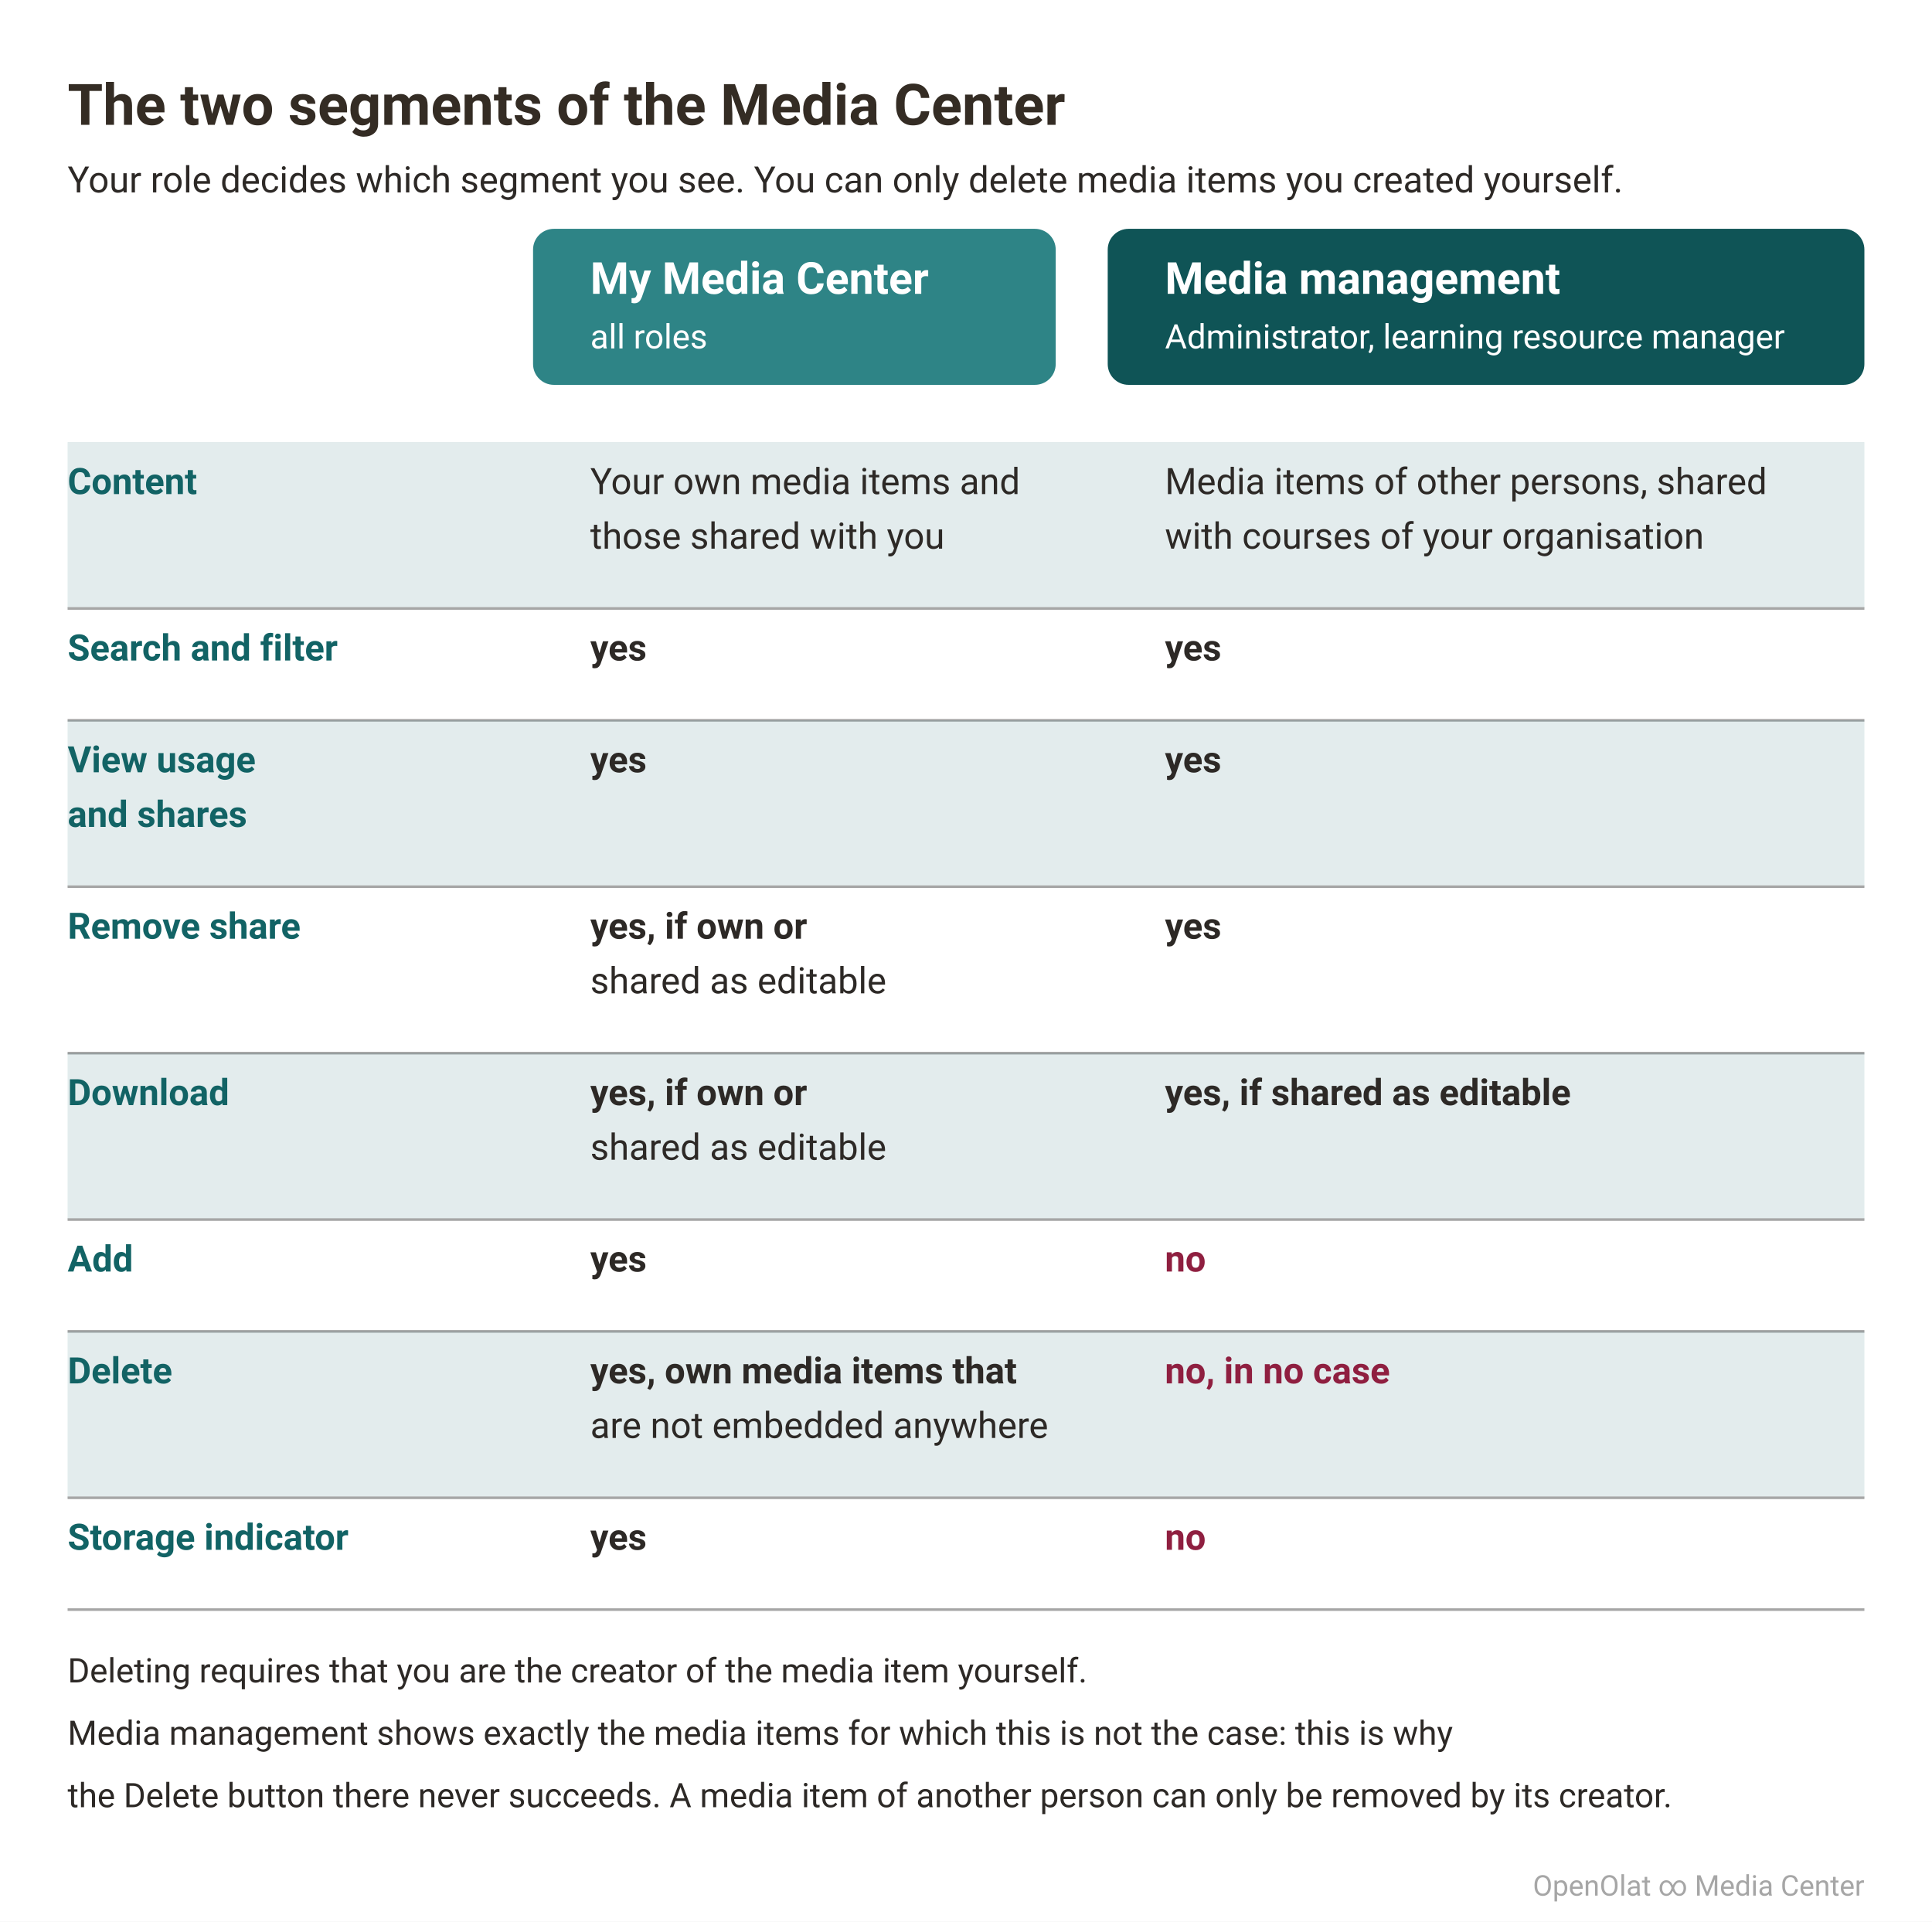
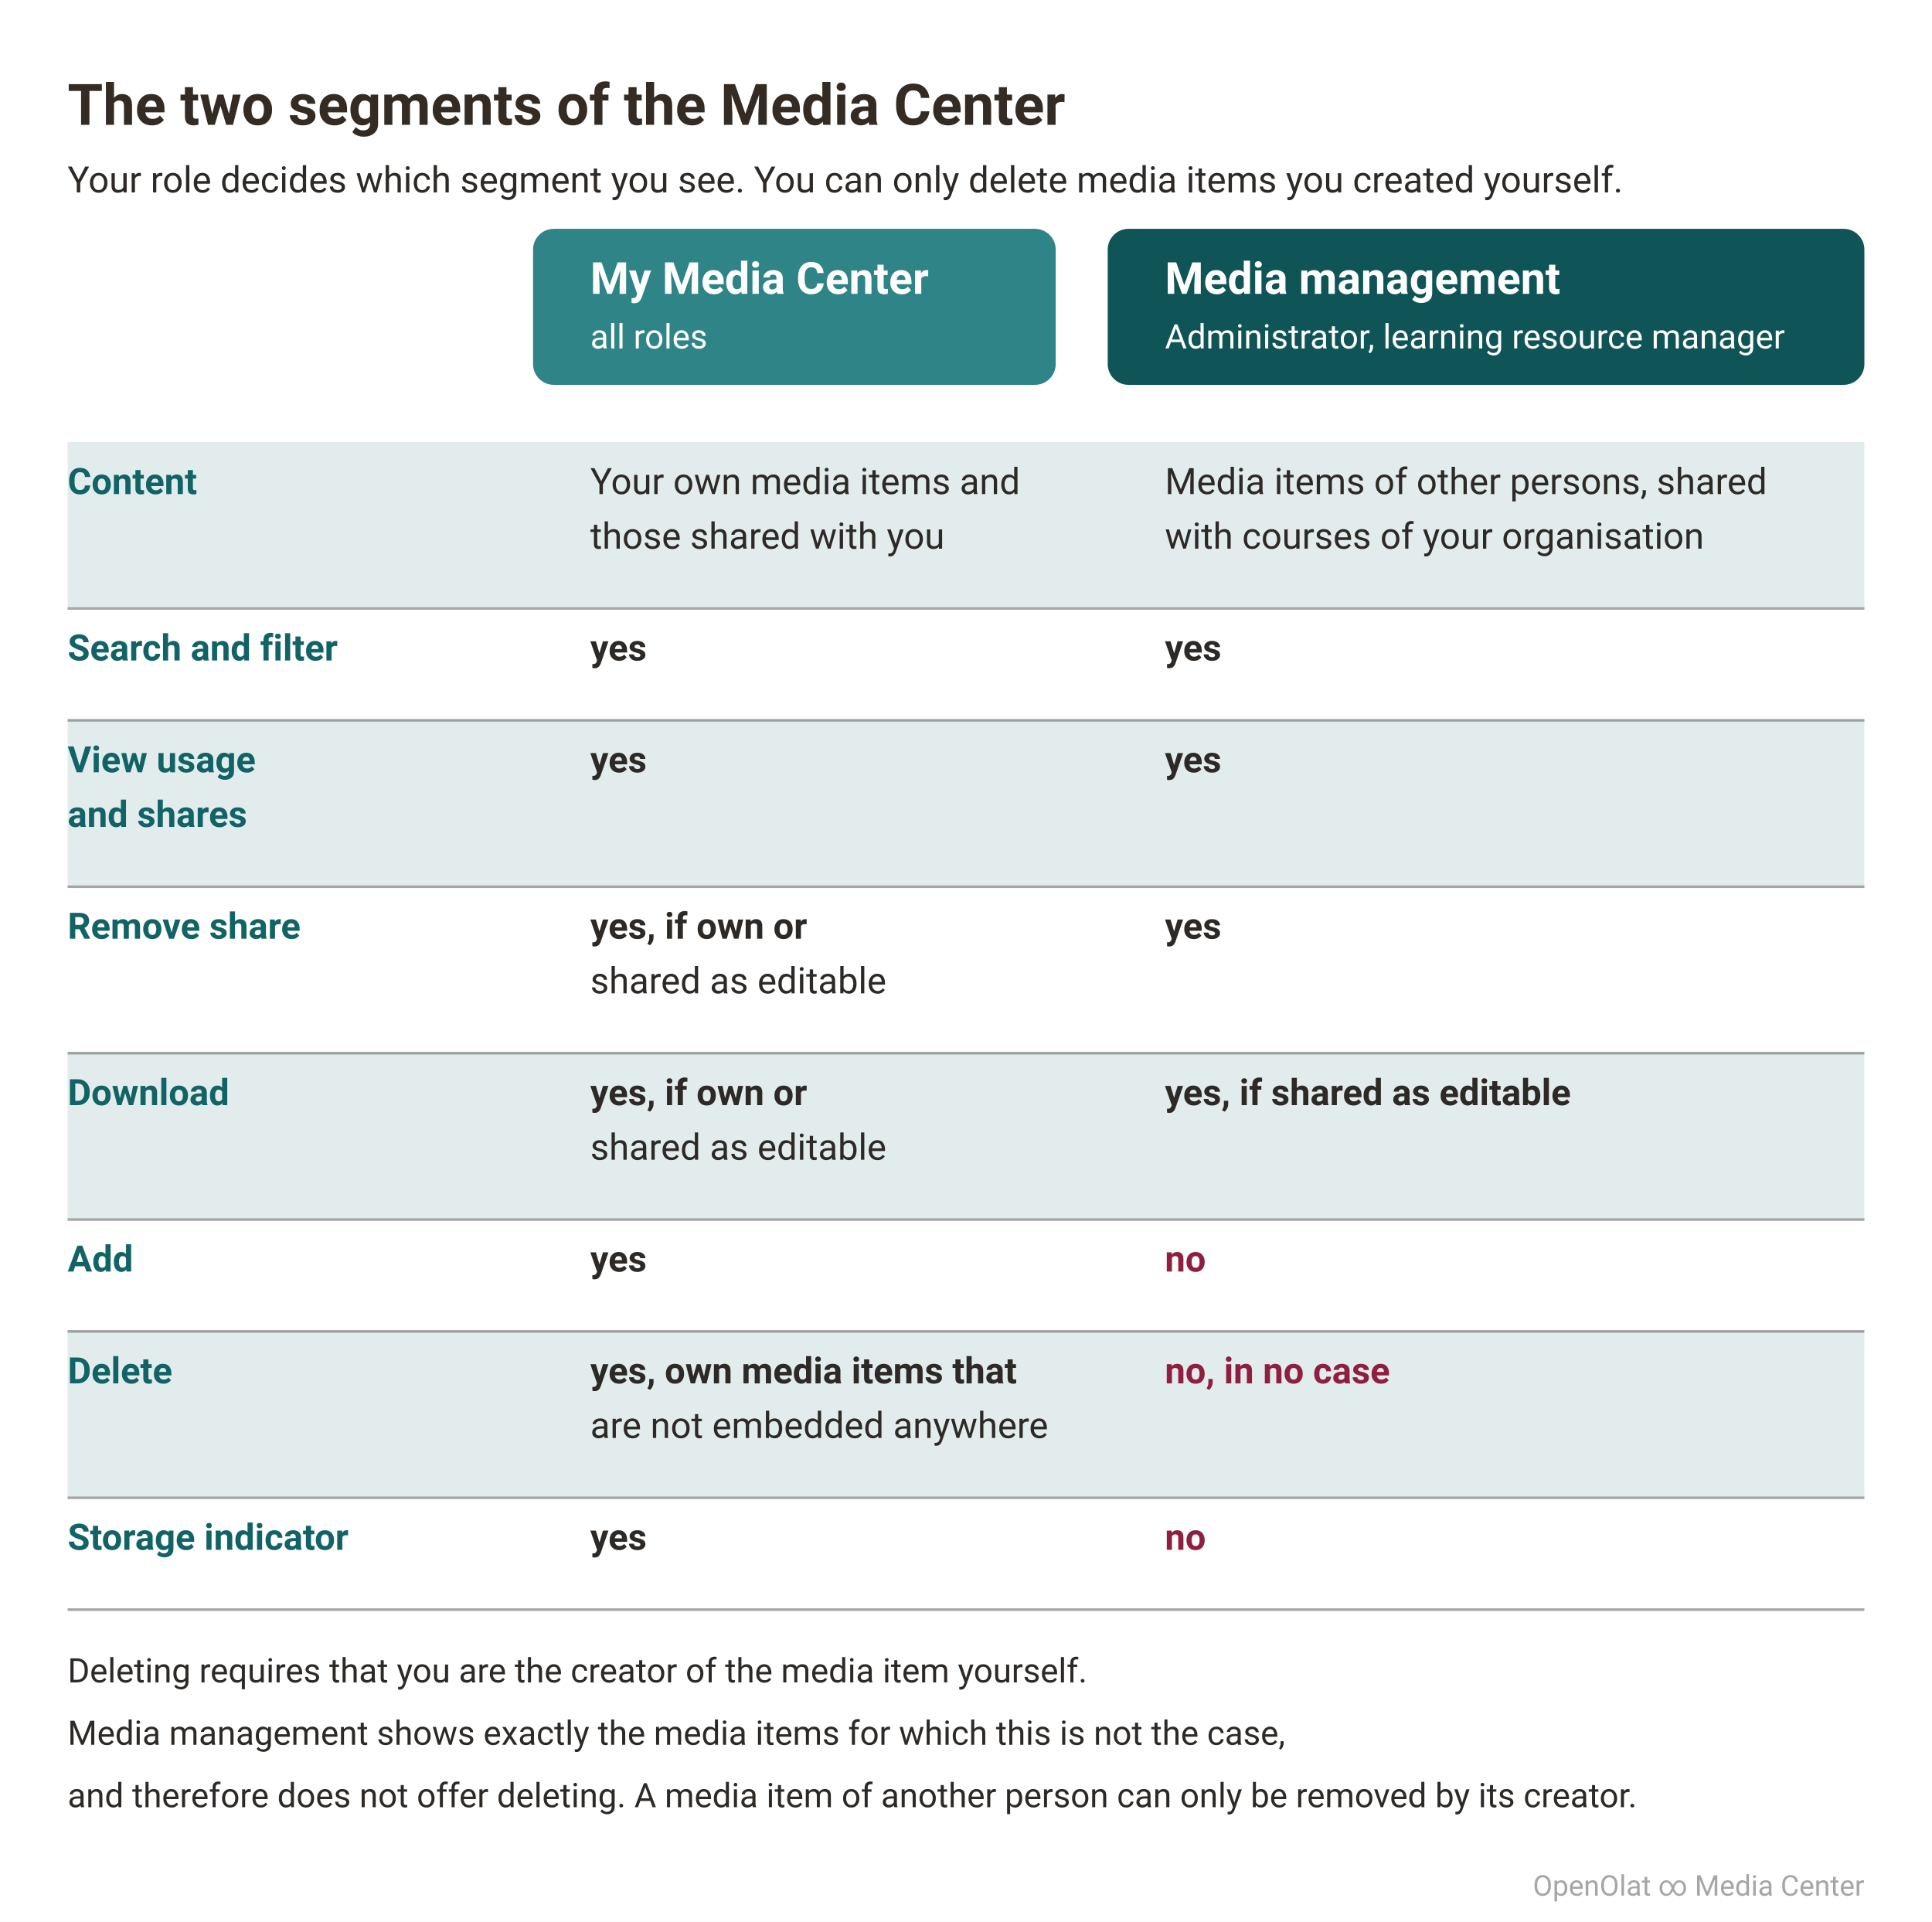
<svg xmlns="http://www.w3.org/2000/svg" viewBox="0 0 743 739" width="743" height="739" role="img" aria-labelledby="t d">
  <style>
    text { font-family: 'Roboto', 'Helvetica Neue', Arial, sans-serif; fill: #2D2926; }
    .h1 { font-size: 22px; font-weight: 700; fill: #342C24; }
    .sub { font-size: 14px; }
    .colT { font-size: 17px; font-weight: 700; fill: #FFFFFF; }
    .colS { font-size: 13px; fill: #FFFFFF; }
    .lab { font-size: 14px; font-weight: 700; fill: #126365; }
    .val { font-size: 14px; }
    .no { font-size: 14px; font-weight: 700; fill: #8F1F40; }
    .yes { font-size: 14px; font-weight: 700; fill: #2D2926; }
    .foot { font-size: 13px; }
  </style>
  <rect x="0" y="0" width="743" height="739" fill="#FFFFFF" />
  <text x="26" y="48" class="h1">The two segments of the Media Center</text>
  <text x="26" y="74" class="sub">Your role decides which segment you see. You can only delete media items you created yourself.</text>
  <rect x="205" y="88" width="201" height="60" rx="8" fill="#2E8486" />
  <text x="227" y="113" class="colT">My Media Center</text>
  <text x="227" y="134" class="colS">all roles</text>
  <rect x="426" y="88" width="291" height="60" rx="8" fill="#0F5456" />
  <text x="448" y="113" class="colT">Media management</text>
  <text x="448" y="134" class="colS">Administrator, learning resource manager</text>
  <rect x="26" y="170" width="691" height="64" fill="rgba(18, 99, 101, 0.12)" />
  <text x="26" y="190" class="lab">Content</text>
  <text x="227" y="190" class="val">Your own media items and</text>
  <text x="227" y="211" class="val">those shared with you</text>
  <text x="448" y="190" class="val">Media items of other persons, shared</text>
  <text x="448" y="211" class="val">with courses of your organisation</text>
  <line x1="26" y1="234" x2="717" y2="234" stroke="#A6A6A6" stroke-width="1" />
  <text x="26" y="254" class="lab">Search and filter</text>
  <text x="227" y="254" class="yes">yes</text>
  <text x="448" y="254" class="yes">yes</text>
  <line x1="26" y1="277" x2="717" y2="277" stroke="#A6A6A6" stroke-width="1" />
  <rect x="26" y="277" width="691" height="64" fill="rgba(18, 99, 101, 0.12)" />
  <text x="26" y="297" class="lab">View usage</text>
  <text x="26" y="318" class="lab">and shares</text>
  <text x="227" y="297" class="yes">yes</text>
  <text x="448" y="297" class="yes">yes</text>
  <line x1="26" y1="341" x2="717" y2="341" stroke="#A6A6A6" stroke-width="1" />
  <text x="26" y="361" class="lab">Remove share</text>
  <text x="227" y="361" class="yes">yes, if own or</text>
  <text x="227" y="382" class="val">shared as editable</text>
  <text x="448" y="361" class="yes">yes</text>
  <line x1="26" y1="405" x2="717" y2="405" stroke="#A6A6A6" stroke-width="1" />
  <rect x="26" y="405" width="691" height="64" fill="rgba(18, 99, 101, 0.12)" />
  <text x="26" y="425" class="lab">Download</text>
  <text x="227" y="425" class="yes">yes, if own or</text>
  <text x="227" y="446" class="val">shared as editable</text>
  <text x="448" y="425" class="yes">yes, if shared as editable</text>
  <line x1="26" y1="469" x2="717" y2="469" stroke="#A6A6A6" stroke-width="1" />
  <text x="26" y="489" class="lab">Add</text>
  <text x="227" y="489" class="yes">yes</text>
  <text x="448" y="489" class="no">no</text>
  <line x1="26" y1="512" x2="717" y2="512" stroke="#A6A6A6" stroke-width="1" />
  <rect x="26" y="512" width="691" height="64" fill="rgba(18, 99, 101, 0.12)" />
  <text x="26" y="532" class="lab">Delete</text>
  <text x="227" y="532" class="yes">yes, own media items that</text>
  <text x="227" y="553" class="val">are not embedded anywhere</text>
  <text x="448" y="532" class="no">no, in no case</text>
  <line x1="26" y1="576" x2="717" y2="576" stroke="#A6A6A6" stroke-width="1" />
  <text x="26" y="596" class="lab">Storage indicator</text>
  <text x="227" y="596" class="yes">yes</text>
  <text x="448" y="596" class="no">no</text>
  <line x1="26" y1="619" x2="717" y2="619" stroke="#A6A6A6" stroke-width="1" />
  <text x="26" y="647" class="foot">Deleting requires that you are the creator of the media item yourself.</text>
-   <text x="26" y="671" class="foot">Media management shows exactly the media items for which this is not the case: this is why</text>
-   <text x="26" y="695" class="foot">the Delete button there never succeeds. A media item of another person can only be removed by its creator.</text>
+   <text x="26" y="671" class="foot">Media management shows exactly the media items for which this is not the case,</text>
+   <text x="26" y="695" class="foot">and therefore does not offer deleting. A media item of another person can only be removed by its creator.</text>
  <text x="717" y="729" text-anchor="end" style="font-size:11px; fill:#A6A6A6">OpenOlat ∞ Media Center</text>
</svg>
